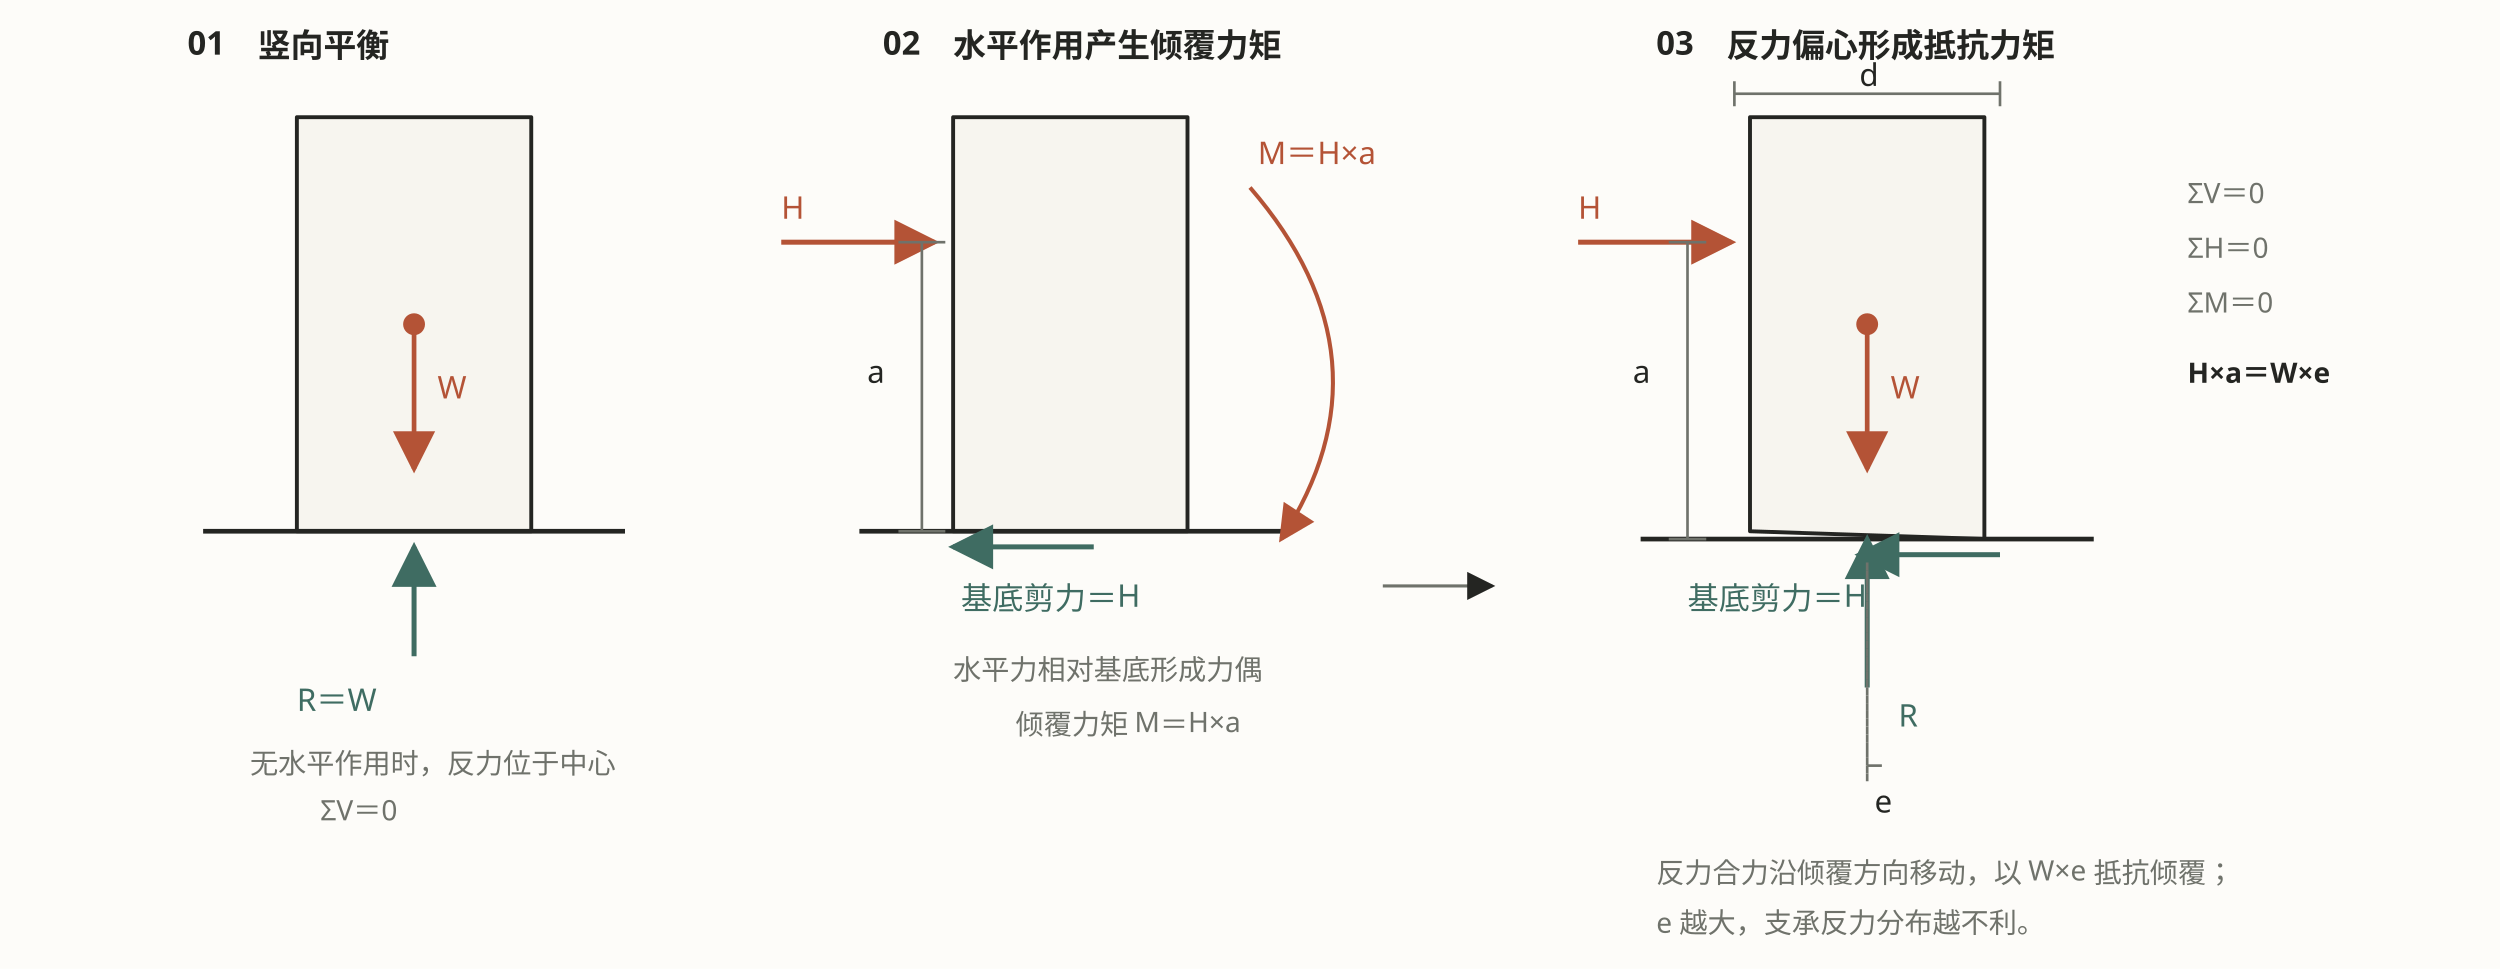
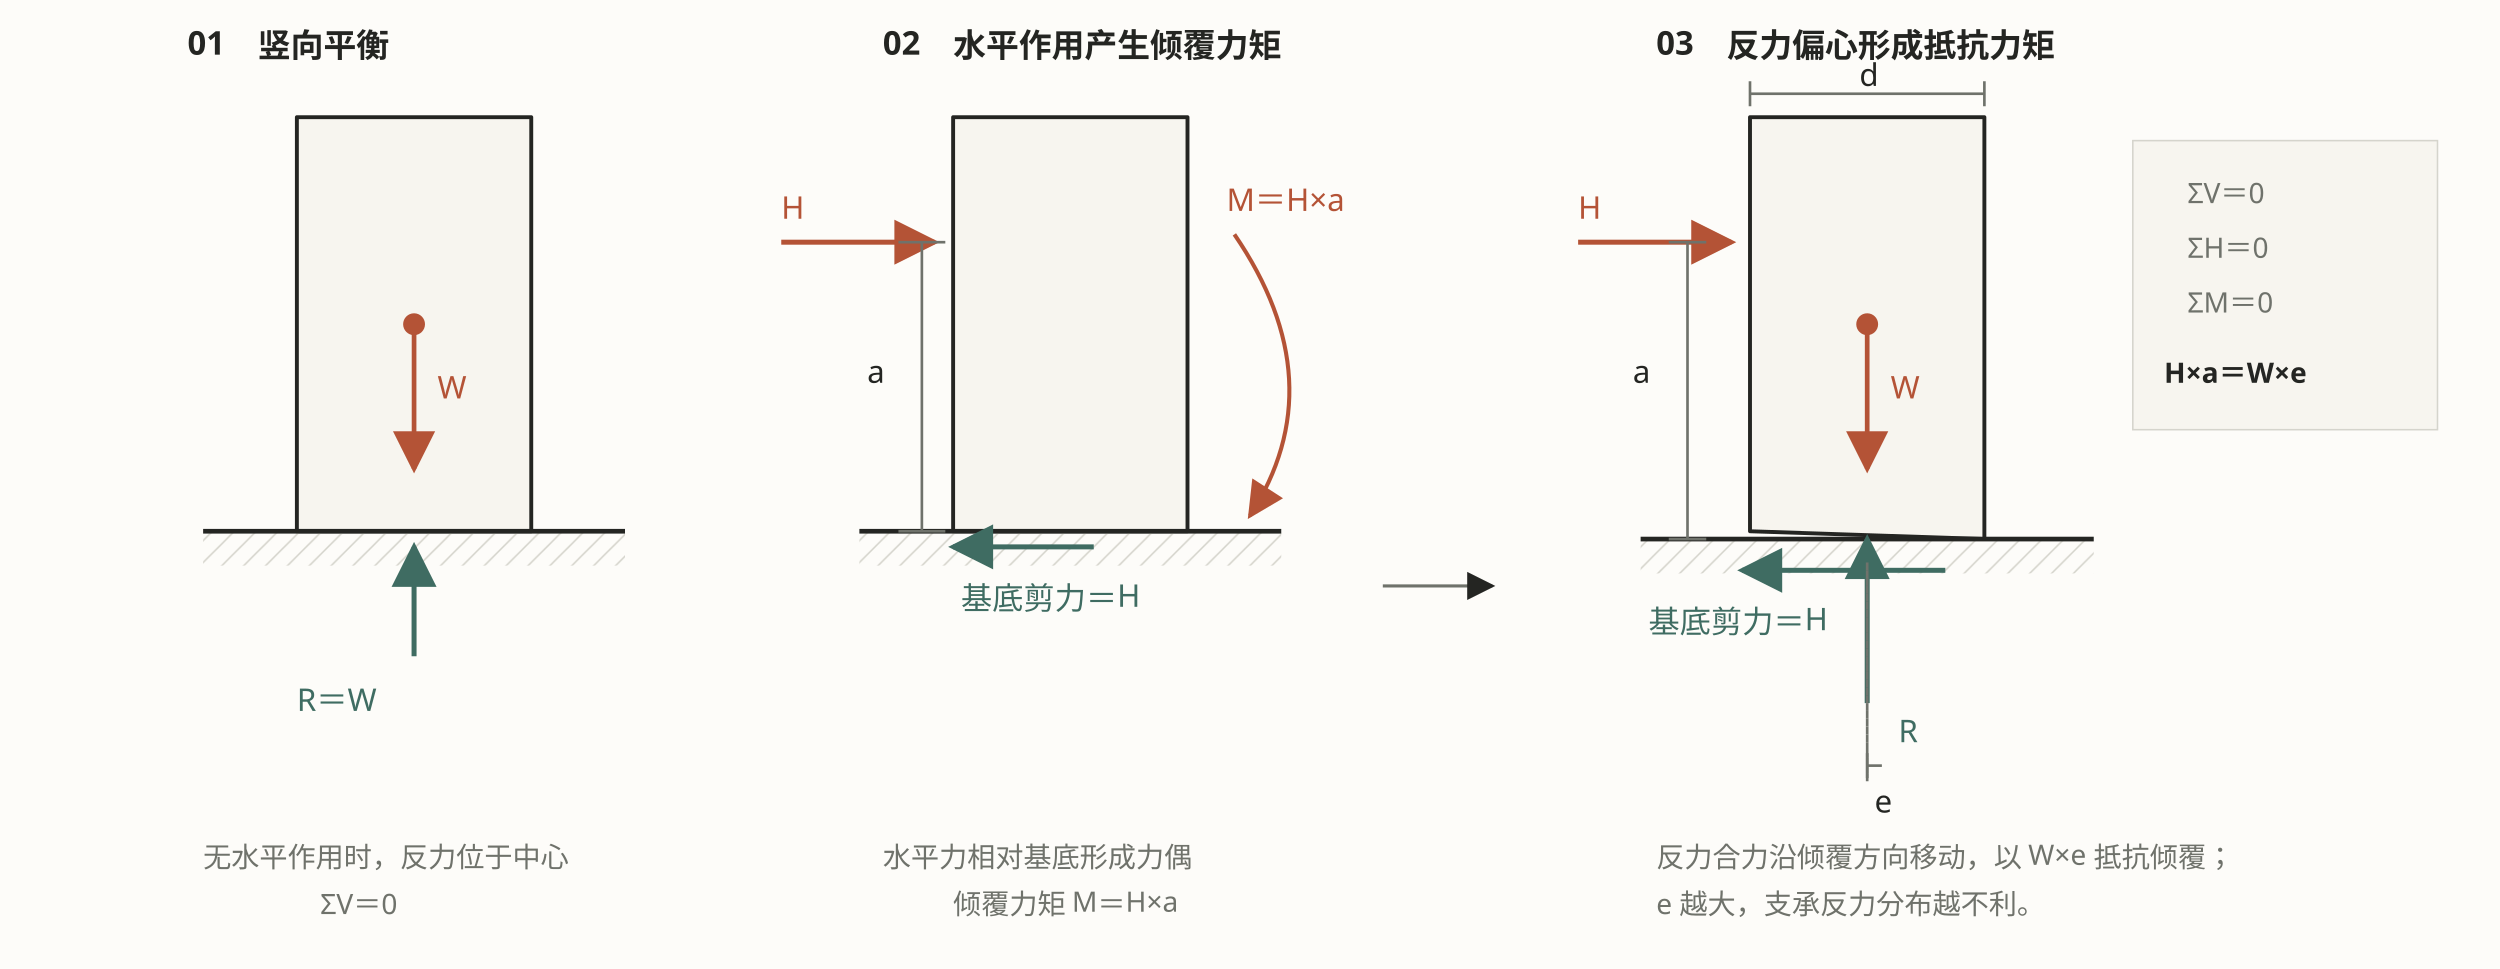
<svg xmlns="http://www.w3.org/2000/svg" viewBox="0 0 1600 620" role="img" aria-labelledby="overturnTitle overturnDesc">
  <defs>
    <marker id="overturnArrow" markerWidth="9" markerHeight="9" refX="8" refY="4.5" orient="auto">
      <path d="M0 0 9 4.5 0 9Z" fill="#b45336" />
    </marker>
    <marker id="overturnDarkArrow" markerWidth="9" markerHeight="9" refX="8" refY="4.5" orient="auto">
      <path d="M0 0 9 4.5 0 9Z" fill="#242522" />
    </marker>
    <marker id="overturnReactionArrow" markerWidth="9" markerHeight="9" refX="8" refY="4.5" orient="auto">
      <path d="M0 0 9 4.5 0 9Z" fill="#3f6c62" />
    </marker>
+     <pattern id="overturnSoil" width="14" height="14" patternUnits="userSpaceOnUse">
+       <path d="M-3 3 3-3M0 14 14 0M11 17 17 11" fill="none" stroke="#d5d4cc" stroke-width="1" />
+     </pattern>
  </defs>
  <rect width="1600" height="620" fill="#fdfcf9" />
  <g font-family="PingFang SC,Microsoft YaHei,sans-serif" fill="#242522" font-size="21" font-weight="700">
    <text x="120" y="35">01　竖向平衡</text>
    <text x="565" y="35">02　水平作用产生倾覆力矩</text>
    <text x="1060" y="35">03　反力偏心形成抵抗力矩</text>
  </g>
  <g fill="#f7f5ef" stroke="#242522" stroke-width="2.5" stroke-linejoin="round">
    <path d="M190 340V75h150v265Z" />
    <g class="overturn-building overturn-building-mid">
      <path d="M610 340V75h150v265Z" />
    </g>
    <g class="overturn-building overturn-building-right">
      <path d="M1120 340V75h150v270Z" />
    </g>
  </g>
+   <g fill="url(#overturnSoil)" stroke="none">
+     <path d="M130 340h270v22H130Z" />
+     <path d="M550 340h270v22H550Z" />
+     <path d="M1050 345h290v22h-290Z" />
+   </g>
  <g fill="none" stroke="#242522" stroke-width="3">
    <path d="M130 340h270M550 340h270M1050 345h290" />
  </g>
  <g fill="none" stroke="#b45336" stroke-width="3.2" marker-end="url(#overturnArrow)">
    <path class="overturn-force" d="M500 155H598" />
    <path class="overturn-force" d="M1010 155H1108" />
  </g>
  <g fill="none" stroke="#b45336" stroke-width="3" marker-end="url(#overturnArrow)">
    <path class="overturn-weight" d="M265 210v90" />
    <path class="overturn-weight" d="M1195 210v90" />
  </g>
  <g fill="none" stroke="#3f6c62" stroke-width="3.2" marker-end="url(#overturnReactionArrow)">
    <path d="M265 420v-70" />
    <path d="M700 350h-90" />
-     <path d="M1280 355h-90" />
-     <path class="overturn-reaction" d="M1195 440v-95" />
+     <path d="M1245 365h-130" />
+     <path class="overturn-reaction" d="M1195 450v-105" />
  </g>
-   <path class="overturn-moment" d="M800 120q95 110 20 225" fill="none" stroke="#b45336" stroke-width="2.6" marker-end="url(#overturnArrow)" />
+   <path class="overturn-moment" d="M790 150q65 95 10 180" fill="none" stroke="#b45336" stroke-width="2.6" marker-end="url(#overturnArrow)" />
  <g fill="none" stroke="#6f726b" stroke-width="1.7">
    <path d="M590 155v185M575 155h30M575 340h30M1080 155v190M1068 155h24M1068 345h24" />
    <path class="overturn-e-dimension" d="M1195 490h9.4" />
-     <path d="M1110 60h170M1110 52v16M1280 52v16" />
+     <path d="M1195 482v16M1120 60h150M1120 52v16M1270 52v16" />
    <path d="M1195 360v140" stroke-dasharray="5 5" />
    <path class="overturn-reaction-guide" d="M1195 365v135" stroke-dasharray="5 5" />
  </g>
  <g font-family="PingFang SC,Microsoft YaHei,sans-serif" font-size="20">
    <g fill="#242522">
      <circle cx="265" cy="207.5" r="7" fill="#b45336" />
      <circle cx="1195" cy="207.5" r="7" fill="#b45336" />
      <text x="280" y="255" fill="#b45336">W</text>
      <text x="1210" y="255" fill="#b45336">W</text>
      <text x="555" y="245">a</text>
      <text x="1045" y="245">a</text>
      <text x="1190" y="55">d</text>
      <text class="overturn-e-label" x="1199.7" y="520">e</text>
    </g>
    <g fill="#b45336">
      <text x="500" y="140">H</text>
      <text x="1010" y="140">H</text>
-       <text x="805" y="105">M＝H×a</text>
+       <text x="785" y="135">M＝H×a</text>
    </g>
    <g fill="#3f6c62">
      <text x="190" y="455">R＝W</text>
      <text x="615" y="390">基底剪力＝H</text>
-       <text x="1080" y="390">基底剪力＝H</text>
-       <text class="overturn-reaction-label" x="1215" y="465">R</text>
+       <text x="1055" y="405">基底剪力＝H</text>
+       <text class="overturn-reaction-label" x="1215" y="475">R</text>
    </g>
  </g>
+   <rect x="1365" y="90" width="195" height="185" fill="#f7f5ef" stroke="#d5d4cc" />
  <g font-family="PingFang SC,Microsoft YaHei,sans-serif" fill="#6f726b" font-size="18">
-     <text x="160" y="495">无水平作用时，反力位于中心</text>
-     <text x="205" y="525">ΣV＝0</text>
-     <text x="610" y="435">水平力相对基底形成力偶</text>
-     <text x="650" y="470">倾覆力矩 M＝H×a</text>
    <text x="1400" y="130">ΣV＝0</text>
    <text x="1400" y="165">ΣH＝0</text>
    <text x="1400" y="200">ΣM＝0</text>
-     <text x="1400" y="245" fill="#242522" font-weight="700">H×a＝W×e</text>
-     <text x="1060" y="565">反力合力沿倾覆方向移动，以 W×e 抵抗倾覆；</text>
-     <text x="1060" y="597">e 越大，支承反力分布越不利。</text>
+     <text x="1385" y="245" fill="#242522" font-weight="700">H×a＝W×e</text>
+     <text x="130" y="555">无水平作用时，反力位于中心</text>
+     <text x="205" y="585">ΣV＝0</text>
+     <text x="565" y="555">水平力相对基底形成力偶</text>
+     <text x="610" y="585">倾覆力矩 M＝H×a</text>
+     <text x="1060" y="555">反力合力沿倾覆方向移动，以 W×e 抵抗倾覆；</text>
+     <text x="1060" y="585">e 越大，支承反力分布越不利。</text>
  </g>
  <path d="M885 375h70" fill="none" stroke="#6f726b" stroke-width="2" marker-end="url(#overturnDarkArrow)" />
</svg>
